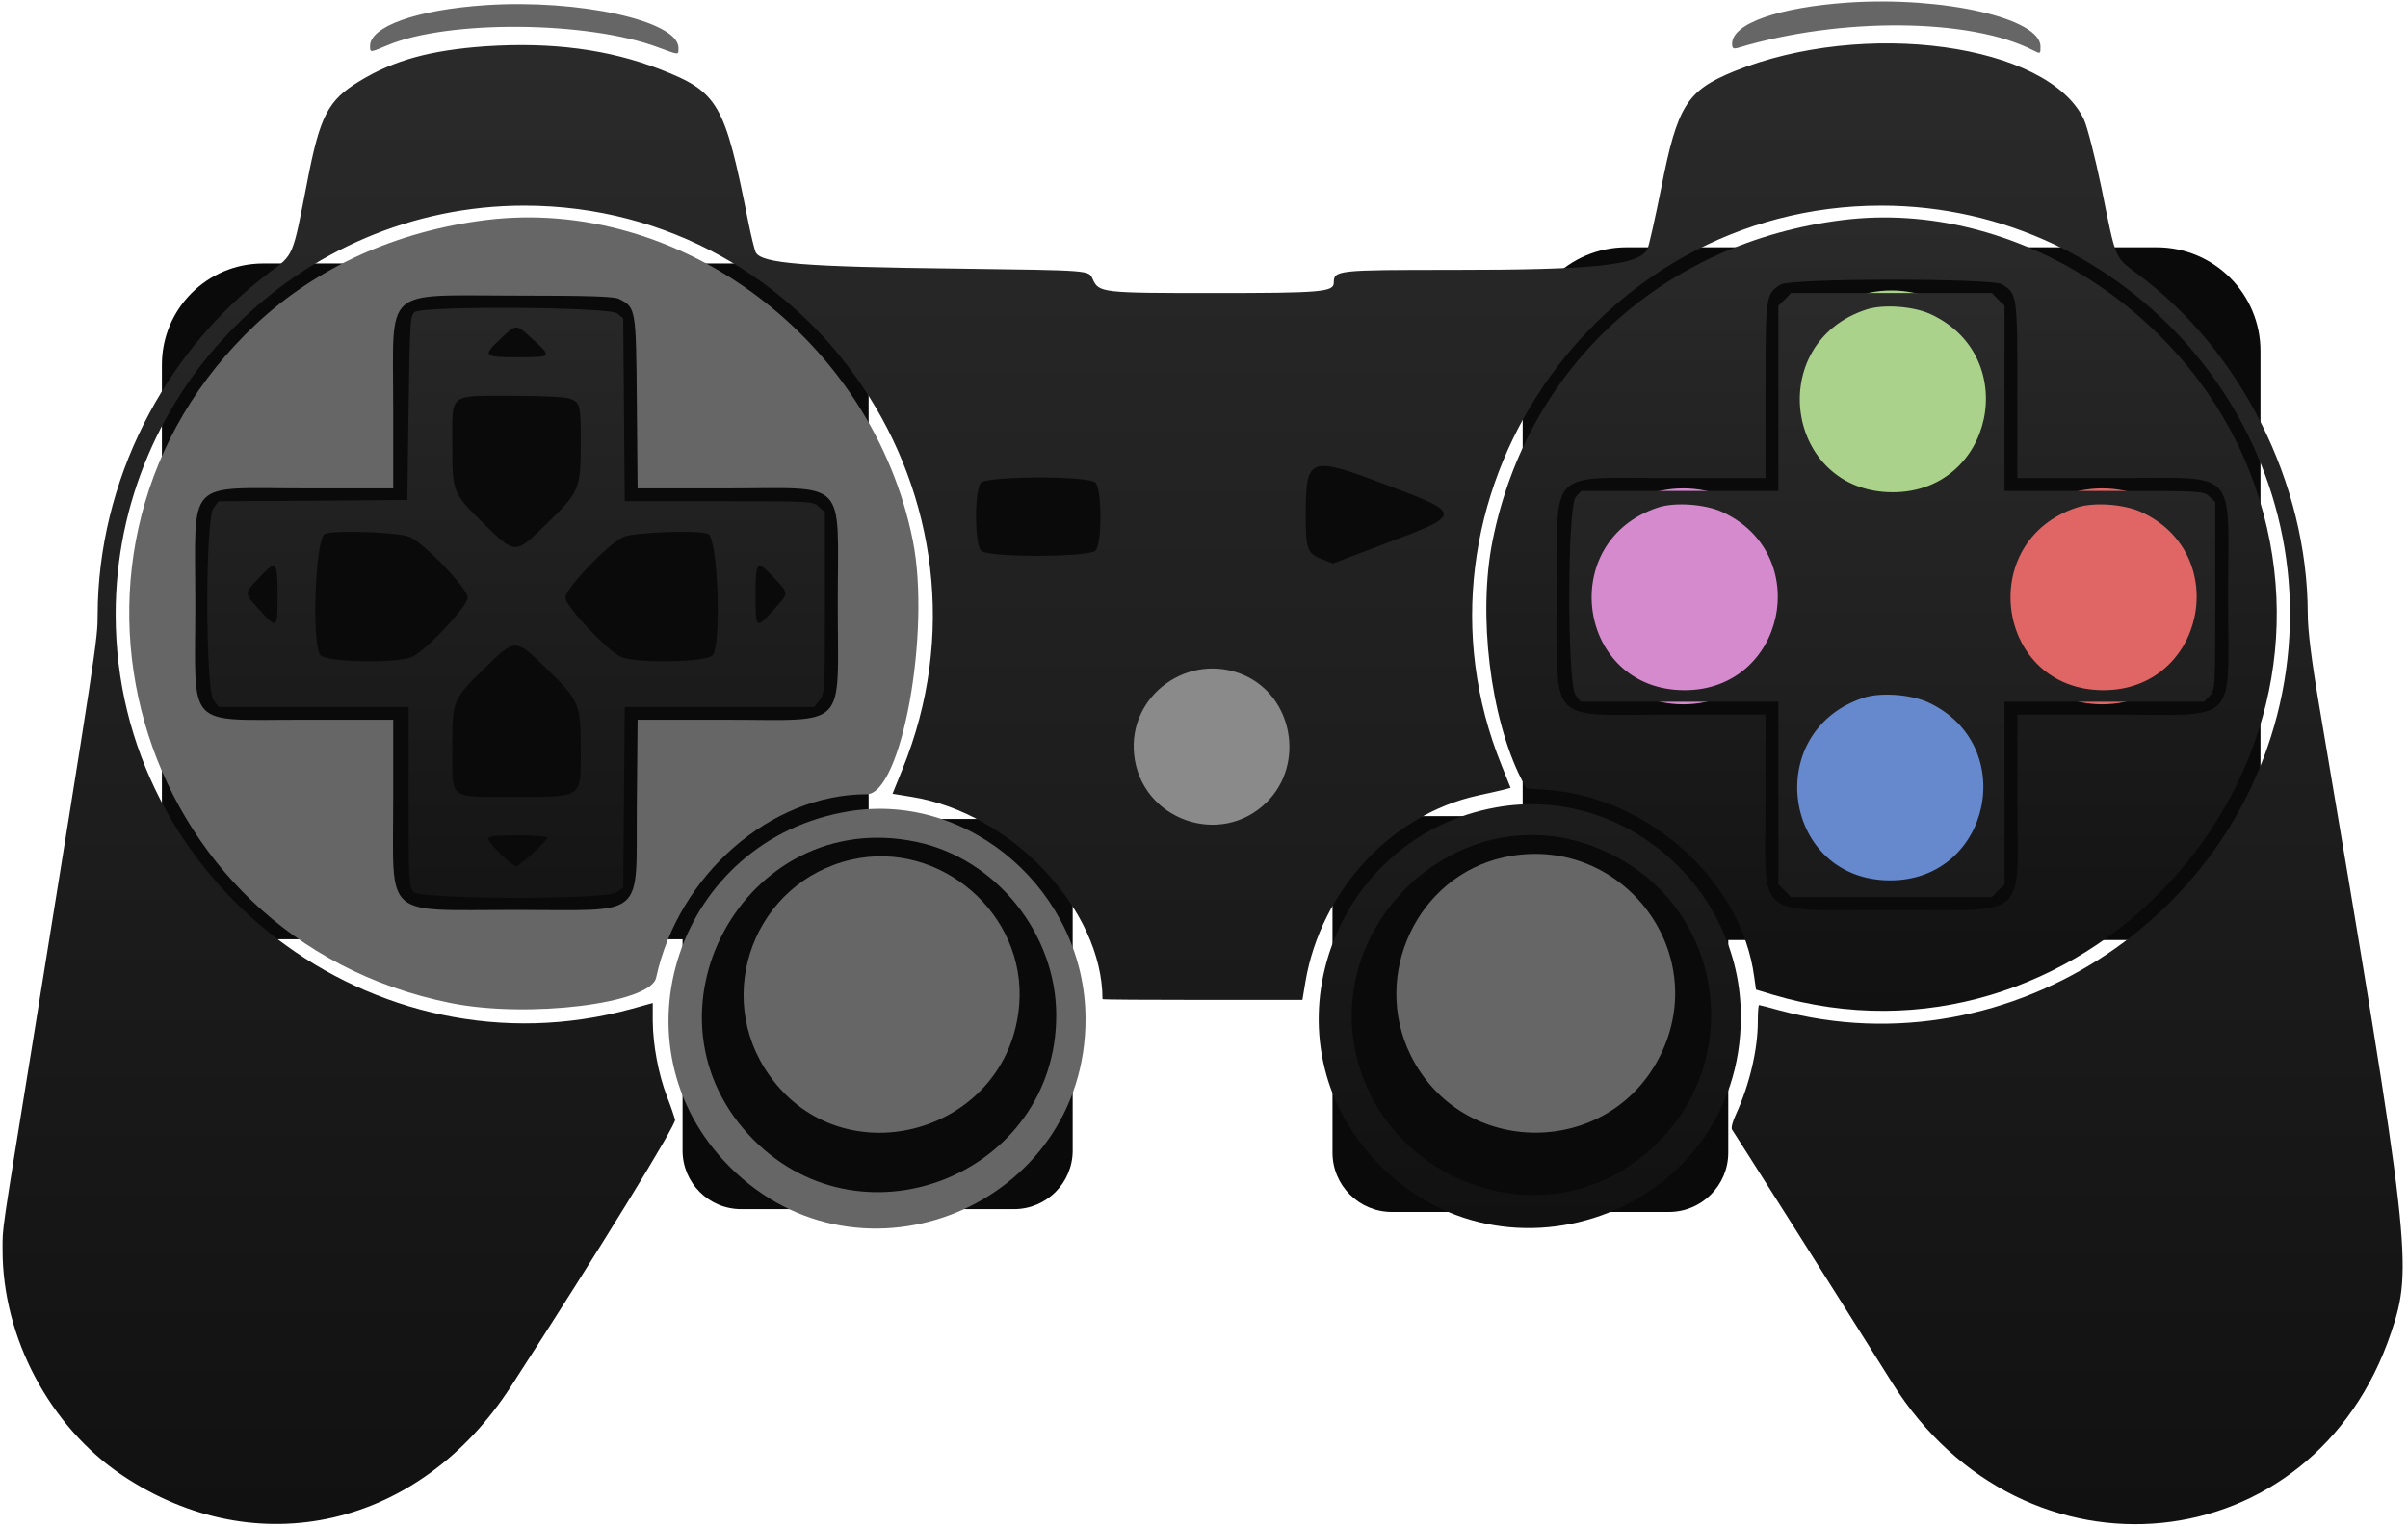
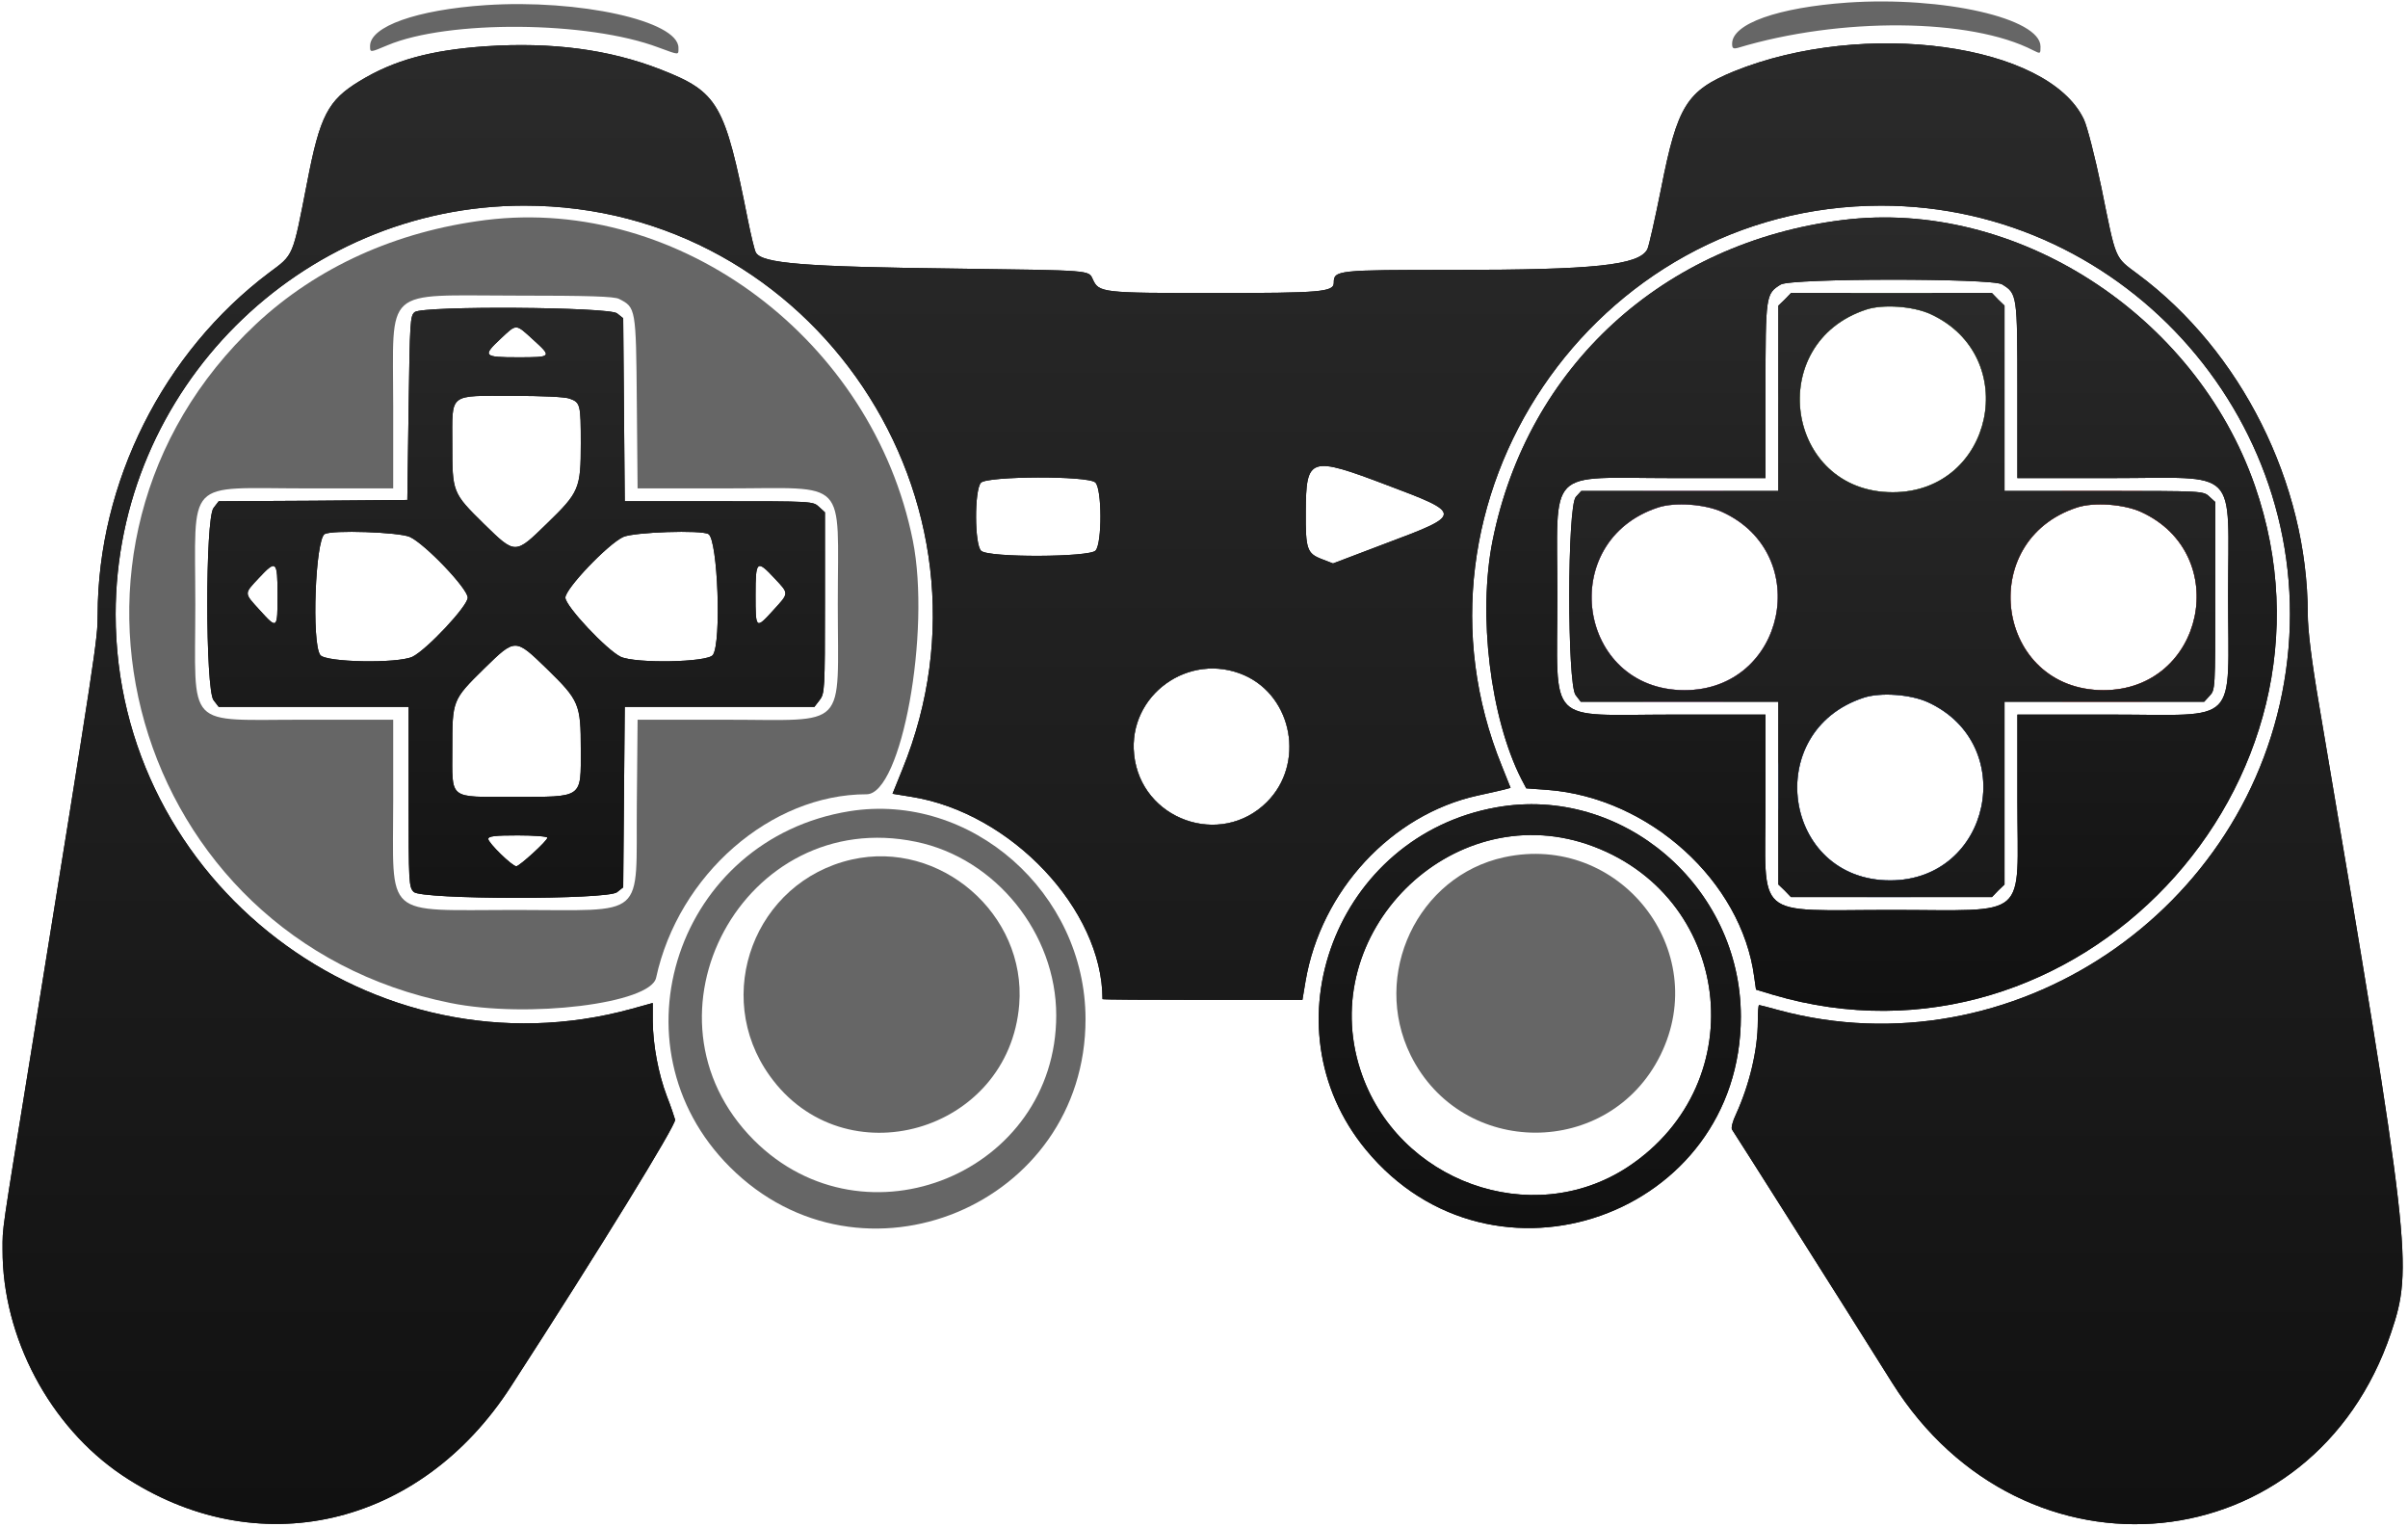
<svg xmlns="http://www.w3.org/2000/svg" width="1249.333" height="792" viewBox="0 0 937 594">
  <defs>
-     <linearGradient id="a" x1="0" x2="0" y1="0" y2="1">
+     <linearGradient id="b" x1="0" x2="0" y1="0" y2="1">
      <stop offset="0%" stop-color="#2a2a2a" />
      <stop offset="100%" stop-color="#111" />
    </linearGradient>
+     <clipPath id="a">
+       <path d="M189 18c-21.4 1.5-35.7 5.4-49 13.5C127.6 39 124.5 45 119.5 71c-5.7 29.2-5.1 27.9-14.8 35.1-41.2 31-66.6 81.6-66.7 133 0 9.7-.4 12.2-26 170.9C.4 481.6 1 477.2 1 486.1c-.1 34.2 18.4 68.9 46.5 87.8 52.3 35 115.8 20.5 151.3-34.5 34.9-53.9 64.3-101.8 63.9-103.8-.3-1.1-1.7-5.3-3.2-9.1-3.3-8.7-5.4-19.8-5.5-29.2v-7.1l-8.3 2.3C145.5 420 45 343.3 45 239c0-87.4 71.6-159 159-159 112.6 0 189.7 115 147.1 219.4l-3.8 9.4 7.4 1.2c38.8 6.2 74.3 43.9 74.3 78.7 0 .2 17.5.3 38.9.3h38.9l1.2-7.2c6-35.3 33.4-64.9 67-72.3 4.1-.9 8.7-1.9 10.2-2.3l2.6-.7-3.4-8.5C542.4 194.8 620.1 80 732 80c96.1 0 171 86.1 157.5 181-13.3 93.7-106.9 156.3-197.3 132-4-1.1-7.4-2-7.7-2s-.5 2.9-.5 6.4c0 10.9-3.2 24.5-8.5 36.1-1.3 2.7-2 5.4-1.5 6 .6.8 42.7 67.2 62.3 98.5 51.2 81.5 163.9 70.2 194.1-19.5 8.6-25.5 7.8-32.9-27.9-243.7-3.1-18.2-4.5-29.7-4.5-36-.1-50.8-25.9-102.3-66.2-132.2-9.1-6.8-8.3-5-14.1-33.6-2.5-12-5.5-23.7-6.8-26.5C797 17 725.3 7.2 674.6 27.8c-18.2 7.5-21.9 13.3-28.2 45.4-2.4 11.9-4.8 22.7-5.4 23.8-3.3 6.2-20.6 8-75.7 8-45 0-46.3.1-46.3 5 0 3.6-5 4-46.5 4-43.9 0-44.9-.1-47.3-5.4-1.6-3.5-.2-3.4-52.7-4.1-59.7-.7-76.1-2-78.4-6.3-.5-.9-1.9-6.7-3.1-12.7-9-45.3-11.5-49.7-34-58.5-20-7.8-42.3-10.7-68-9m350.9 170.8c29.3 11 29.3 11.4-.4 22.5l-20.8 7.9-4.4-1.7c-5.7-2.2-6.3-3.9-6.2-18.3.1-21.5 1.5-21.9 31.8-10.4m-113.7-1.1c2.6 2.3 2.7 23.6.1 26.5-2.4 2.6-41.6 2.8-44.5.1-2.6-2.3-2.7-23.6-.1-26.5 2.4-2.6 41.6-2.8 44.5-.1m58 75c18.9 8.4 23.6 34.5 8.8 49.3-18 18-49.1 6.9-51.7-18.5-2.4-23.1 21.4-40.2 42.9-30.8" />
+       <path d="M161.4 121.4c-1.8 1.4-1.9 3.3-2.4 37.3l-.5 35.8-36.7.3-36.7.2-2 2.6c-3.3 4.1-3.2 70.7 0 74.8l2 2.6H159v35c0 33.7.1 35.1 2 37 3 3 75.4 3.1 79.1.1l2.4-1.9.3-35.1.3-35.1h73.8l2-2.6c2-2.6 2.1-3.8 2.1-37.9v-35.2l-2.3-2.1c-2.3-2.2-2.7-2.2-39-2.2h-36.6l-.3-35.6-.3-35.6-2.4-1.9c-3.1-2.5-75.2-3-78.7-.5m46 10.7c7.5 6.8 7.4 6.9-5.9 6.9-13.5 0-13.9-.5-6.5-7.4 6.1-5.7 5.6-5.7 12.4.5m14.3 23c4.1 1.5 4.3 2.2 4.3 17.4 0 17.6-.6 19-13.2 31.2-12.4 12.1-12.2 12.1-24.4.2-12.4-12.2-12.4-12.3-12.4-31.2 0-20.1-1.8-18.7 23.7-18.7 11.1 0 20.3.4 22 1.1m-62.2 53.8c6 2.8 22.5 20.1 22.5 23.6 0 3.3-16 20.3-21.5 23-5.8 2.7-33.9 2.2-35.9-.7-3.4-4.9-1.9-44.7 1.7-47 2.7-1.7 29-.8 33.2 1.1m116.2-1.1c3.6 2.3 5.1 42.1 1.7 47-2 2.9-30.1 3.4-35.9.7-5.5-2.7-21.5-19.7-21.5-23 0-3.5 16.5-20.8 22.5-23.6 4.2-1.9 30.5-2.8 33.2-1.1M108 231.5c0 13.3-.1 13.4-6.9 5.9-6.2-6.8-6.2-6.3-.5-12.4 6.9-7.4 7.4-7 7.4 6.5m193.4-6.5c5.7 6.1 5.7 5.6-.5 12.4-6.8 7.5-6.9 7.4-6.9-5.9 0-13.5.5-13.9 7.4-6.5m-88.6 35.2c12.6 12.3 13.2 13.7 13.2 31.3 0 19.3 1.2 18.5-26.3 18.5-25.5 0-23.7 1.4-23.7-18.7 0-18.9 0-19 12.4-31.2 12.2-11.9 12-11.9 24.4.1m.2 65.7c0 1.2-10.9 11.1-12.1 11.1-1.6 0-10.9-9.1-10.9-10.6 0-1.1 2.5-1.4 11.5-1.4 6.3 0 11.5.4 11.5.9M717 85.6c-69.9 8.7-122.6 57-136.2 124.7-5.8 28.8-.9 69 11.2 92.8l1.9 3.6 8.3.6c39.5 3 75.5 35.5 80.4 72.8l.7 4.9 6.6 2c117.7 34.8 228-81.7 187.5-198.1C854.2 122.3 784.3 77.2 717 85.6m62 25c5.9 3.6 6 4 6 41.3V186h36.5c50.5 0 45.5-5 45.5 46s5 46-45.5 46H785v33.6c0 46.9 5.3 42.4-49 42.4s-49 4.5-49-42.4V278h-36c-49.9 0-45 5-45-46s-4.9-46 45-46h36v-34.1c0-37.2.1-37.6 5.9-41.2 4-2.5 81.9-2.5 86.1-.1" />
+       <path d="m694.5 116.5-2.5 2.4V191h-76.7l-2.1 2.3c-3.4 3.6-3.4 72.8-.1 77.1l2 2.6H692v71.1l2.5 2.4 2.4 2.5h78.2l2.4-2.5 2.5-2.4V273h77.7l2.1-2.3c2.2-2.3 2.2-2.7 2.2-38.8v-36.6l-2.3-2.1c-2.3-2.2-2.7-2.2-41-2.2H780v-72.1l-2.5-2.4-2.4-2.5h-78.2zm56.7 5.7c35.7 16.4 24.5 69.3-14.7 69.3-41.8 0-50.2-58.1-10.2-71.1 6.5-2.1 18.1-1.3 24.9 1.8m-81 77c35.7 16.4 24.5 69.3-14.7 69.3-41.8 0-50.2-58.1-10.2-71.1 6.5-2.1 18.1-1.3 24.9 1.8m163 0c35.7 16.4 24.5 69.3-14.7 69.3-41.8 0-50.2-58.1-10.2-71.1 6.5-2.1 18.1-1.3 24.9 1.8m-83 74c35.7 16.4 24.5 69.3-14.7 69.3-41.8 0-50.2-58.1-10.2-71.1 6.5-2.1 18.1-1.3 24.9 1.8m-168 40.9c-62.2 11.1-90.4 85.1-50.7 133.2 49.4 59.9 145.9 25.6 145.9-51.8 0-50.7-46.2-90.2-95.2-81.4m35.3 14.3c56.4 19.1 65.7 92.7 15.9 125.6-37.4 24.6-89.8 5.7-104-37.6-17.5-53.4 35-105.8 88.1-88" />
+     </clipPath>
  </defs>
-   <rect width="287.1" height="269.5" x="592.5" y="96.2" fill="#0a0a0a" rx="40.4" />
-   <rect width="275" height="262.9" x="63" y="102.5" fill="#0a0a0a" rx="39.4" />
-   <circle cx="736" cy="155" r="42" fill="#0a0a0a" />
-   <rect width="25.3" height="13.2" x="188.3" y="125.9" fill="#0a0a0a" rx="2" />
-   <circle cx="200.5" cy="183" r="33.9" fill="#0a0a0a" />
-   <rect width="59.4" height="41.8" x="504.8" y="178.6" fill="#0a0a0a" rx="6.3" />
-   <circle cx="403.5" cy="200.5" r="27.6" fill="#0a0a0a" />
-   <circle cx="655" cy="232" r="42" fill="#0a0a0a" />
-   <circle cx="818" cy="232" r="42" fill="#0a0a0a" />
-   <circle cx="152" cy="231.5" r="33.9" fill="#0a0a0a" />
-   <circle cx="249" cy="231.5" r="33.9" fill="#0a0a0a" />
-   <rect width="13.2" height="25.3" x="94.9" y="218.3" fill="#0a0a0a" rx="2" />
-   <rect width="13.2" height="25.3" x="292.9" y="218.3" fill="#0a0a0a" rx="2" />
-   <circle cx="200.5" cy="280" r="33.9" fill="#0a0a0a" />
-   <circle cx="471" cy="290" r="35.1" fill="#0a0a0a" />
-   <circle cx="735" cy="306" r="42" fill="#0a0a0a" />
-   <rect width="25.3" height="13.2" x="188.3" y="323.9" fill="#0a0a0a" rx="2" />
-   <rect width="154" height="154" x="518.5" y="317.5" fill="#0a0a0a" rx="23.1" />
-   <rect width="151.8" height="151.8" x="265.6" y="318.6" fill="#0a0a0a" rx="22.8" />
-   <circle cx="736" cy="155" r="42" fill="#aad28b" />
-   <circle cx="655" cy="232" r="42" fill="#d68ace" />
-   <circle cx="818" cy="232" r="42" fill="#e06666" />
-   <circle cx="735" cy="306" r="42" fill="#68c" />
-   <circle cx="471" cy="290" r="35.1" fill="#8a8a8a" />
-   <path fill="url(#a)" d="M189 18c-21.4 1.5-35.7 5.4-49 13.5C127.6 39 124.5 45 119.5 71c-5.7 29.2-5.1 27.9-14.8 35.1-41.2 31-66.6 81.6-66.7 133 0 9.7-.4 12.2-26 170.9C.4 481.6 1 477.2 1 486.1c-.1 34.2 18.4 68.9 46.5 87.8 52.3 35 115.8 20.5 151.3-34.5 34.9-53.9 64.3-101.8 63.9-103.8-.3-1.1-1.7-5.3-3.2-9.1-3.3-8.7-5.4-19.8-5.5-29.2v-7.1l-8.3 2.3C145.5 420 45 343.3 45 239c0-87.4 71.6-159 159-159 112.6 0 189.7 115 147.1 219.4l-3.8 9.4 7.4 1.2c38.8 6.2 74.3 43.9 74.3 78.7 0 .2 17.5.3 38.9.3h38.9l1.2-7.2c6-35.3 33.4-64.9 67-72.3 4.1-.9 8.7-1.9 10.2-2.3l2.6-.7-3.4-8.5C542.4 194.8 620.1 80 732 80c96.1 0 171 86.1 157.5 181-13.3 93.7-106.9 156.3-197.3 132-4-1.1-7.4-2-7.7-2s-.5 2.9-.5 6.4c0 10.9-3.2 24.5-8.5 36.1-1.3 2.7-2 5.4-1.5 6 .6.8 42.7 67.2 62.3 98.5 51.2 81.5 163.9 70.2 194.1-19.5 8.6-25.5 7.8-32.9-27.9-243.7-3.1-18.2-4.5-29.7-4.5-36-.1-50.8-25.9-102.3-66.2-132.2-9.1-6.8-8.3-5-14.1-33.6-2.5-12-5.5-23.7-6.8-26.5C797 17 725.3 7.2 674.6 27.8c-18.2 7.5-21.9 13.3-28.2 45.4-2.4 11.9-4.8 22.7-5.4 23.8-3.3 6.2-20.6 8-75.7 8-45 0-46.3.1-46.3 5 0 3.6-5 4-46.5 4-43.9 0-44.9-.1-47.3-5.4-1.6-3.5-.2-3.4-52.7-4.1-59.7-.7-76.1-2-78.4-6.3-.5-.9-1.9-6.7-3.1-12.7-9-45.3-11.5-49.7-34-58.5-20-7.8-42.3-10.7-68-9m350.9 170.8c29.3 11 29.3 11.4-.4 22.5l-20.8 7.9-4.4-1.7c-5.7-2.2-6.3-3.9-6.2-18.3.1-21.5 1.5-21.9 31.8-10.4m-113.7-1.1c2.6 2.3 2.7 23.6.1 26.5-2.4 2.6-41.6 2.8-44.5.1-2.6-2.3-2.7-23.6-.1-26.5 2.4-2.6 41.6-2.8 44.5-.1m58 75c18.9 8.4 23.6 34.5 8.8 49.3-18 18-49.1 6.9-51.7-18.5-2.4-23.1 21.4-40.2 42.9-30.8" />
-   <path fill="url(#a)" d="M161.4 121.4c-1.8 1.4-1.9 3.3-2.4 37.3l-.5 35.8-36.7.3-36.7.2-2 2.6c-3.3 4.1-3.2 70.7 0 74.8l2 2.6H159v35c0 33.7.1 35.1 2 37 3 3 75.4 3.1 79.1.1l2.4-1.9.3-35.1.3-35.1h73.8l2-2.6c2-2.6 2.1-3.8 2.1-37.9v-35.2l-2.3-2.1c-2.3-2.2-2.7-2.2-39-2.2h-36.6l-.3-35.6-.3-35.6-2.4-1.9c-3.1-2.5-75.2-3-78.7-.5m46 10.7c7.5 6.8 7.4 6.9-5.9 6.9-13.5 0-13.9-.5-6.5-7.4 6.1-5.7 5.6-5.7 12.4.5m14.3 23c4.1 1.5 4.3 2.2 4.3 17.4 0 17.6-.6 19-13.2 31.2-12.4 12.1-12.2 12.1-24.4.2-12.4-12.2-12.4-12.3-12.4-31.2 0-20.1-1.8-18.7 23.7-18.7 11.1 0 20.3.4 22 1.1m-62.2 53.8c6 2.8 22.5 20.1 22.5 23.6 0 3.3-16 20.3-21.5 23-5.8 2.7-33.9 2.2-35.9-.7-3.4-4.9-1.9-44.7 1.7-47 2.7-1.7 29-.8 33.2 1.1m116.2-1.1c3.6 2.3 5.1 42.1 1.7 47-2 2.9-30.1 3.4-35.9.7-5.5-2.7-21.5-19.7-21.5-23 0-3.5 16.5-20.8 22.5-23.6 4.2-1.9 30.5-2.8 33.2-1.1M108 231.5c0 13.3-.1 13.4-6.9 5.9-6.2-6.8-6.2-6.3-.5-12.4 6.9-7.4 7.4-7 7.4 6.5m193.4-6.5c5.7 6.1 5.7 5.6-.5 12.4-6.8 7.5-6.9 7.4-6.9-5.9 0-13.5.5-13.9 7.4-6.5m-88.6 35.2c12.6 12.3 13.2 13.7 13.2 31.3 0 19.3 1.2 18.5-26.3 18.5-25.5 0-23.7 1.4-23.7-18.7 0-18.9 0-19 12.4-31.2 12.2-11.9 12-11.9 24.4.1m.2 65.7c0 1.2-10.9 11.1-12.1 11.1-1.6 0-10.9-9.1-10.9-10.6 0-1.1 2.5-1.4 11.5-1.4 6.3 0 11.5.4 11.5.9M717 85.6c-69.9 8.7-122.6 57-136.2 124.7-5.8 28.8-.9 69 11.2 92.8l1.9 3.6 8.3.6c39.5 3 75.5 35.5 80.4 72.8l.7 4.9 6.6 2c117.7 34.8 228-81.7 187.5-198.1C854.2 122.3 784.3 77.2 717 85.6m62 25c5.9 3.6 6 4 6 41.3V186h36.5c50.5 0 45.5-5 45.5 46s5 46-45.5 46H785v33.6c0 46.9 5.3 42.4-49 42.4s-49 4.5-49-42.4V278h-36c-49.9 0-45 5-45-46s-4.9-46 45-46h36v-34.1c0-37.2.1-37.6 5.9-41.2 4-2.5 81.9-2.5 86.1-.1" />
-   <path fill="url(#a)" d="m694.5 116.5-2.5 2.4V191h-76.7l-2.1 2.3c-3.4 3.6-3.4 72.8-.1 77.1l2 2.6H692v71.1l2.5 2.4 2.4 2.5h78.2l2.4-2.5 2.5-2.4V273h77.7l2.1-2.3c2.2-2.3 2.2-2.7 2.2-38.8v-36.6l-2.3-2.1c-2.3-2.2-2.7-2.2-41-2.2H780v-72.1l-2.5-2.4-2.4-2.5h-78.2zm56.7 5.7c35.7 16.4 24.5 69.3-14.7 69.3-41.8 0-50.2-58.1-10.2-71.1 6.5-2.1 18.1-1.3 24.9 1.8m-81 77c35.7 16.4 24.5 69.3-14.7 69.3-41.8 0-50.2-58.1-10.2-71.1 6.5-2.1 18.1-1.3 24.9 1.8m163 0c35.7 16.4 24.5 69.3-14.7 69.3-41.8 0-50.2-58.1-10.2-71.1 6.5-2.1 18.1-1.3 24.9 1.8m-83 74c35.7 16.4 24.5 69.3-14.7 69.3-41.8 0-50.2-58.1-10.2-71.1 6.5-2.1 18.1-1.3 24.9 1.8m-168 40.9c-62.2 11.1-90.4 85.1-50.7 133.2 49.4 59.9 145.9 25.6 145.9-51.8 0-50.7-46.2-90.2-95.2-81.4m35.3 14.3c56.4 19.1 65.7 92.7 15.9 125.6-37.4 24.6-89.8 5.7-104-37.6-17.5-53.4 35-105.8 88.1-88" />
+   <path fill="#0a0a0a" d="M189 18c-21.4 1.5-35.7 5.4-49 13.5C127.6 39 124.5 45 119.5 71c-5.7 29.2-5.1 27.9-14.8 35.1-41.2 31-66.6 81.6-66.7 133 0 9.7-.4 12.2-26 170.9C.4 481.6 1 477.2 1 486.1c-.1 34.2 18.4 68.9 46.5 87.8 52.3 35 115.8 20.5 151.3-34.5 34.9-53.9 64.3-101.8 63.9-103.8-.3-1.1-1.7-5.3-3.2-9.1-3.3-8.7-5.4-19.8-5.5-29.2v-7.1l-8.3 2.3C145.5 420 45 343.3 45 239c0-87.4 71.6-159 159-159 112.6 0 189.7 115 147.1 219.4l-3.8 9.4 7.4 1.2c38.8 6.2 74.3 43.9 74.3 78.7 0 .2 17.5.3 38.9.3h38.9l1.2-7.2c6-35.3 33.4-64.9 67-72.3 4.1-.9 8.7-1.9 10.2-2.3l2.6-.7-3.4-8.5C542.4 194.8 620.1 80 732 80c96.1 0 171 86.1 157.5 181-13.3 93.7-106.9 156.3-197.3 132-4-1.1-7.4-2-7.7-2s-.5 2.9-.5 6.4c0 10.9-3.2 24.5-8.5 36.1-1.3 2.7-2 5.4-1.5 6 .6.8 42.7 67.2 62.3 98.5 51.2 81.5 163.9 70.2 194.1-19.5 8.6-25.5 7.8-32.9-27.9-243.7-3.1-18.2-4.5-29.7-4.5-36-.1-50.8-25.9-102.3-66.2-132.2-9.1-6.8-8.3-5-14.1-33.6-2.5-12-5.5-23.7-6.8-26.5C797 17 725.3 7.2 674.6 27.8c-18.2 7.5-21.9 13.3-28.2 45.4-2.4 11.9-4.8 22.7-5.4 23.8-3.3 6.2-20.6 8-75.7 8-45 0-46.3.1-46.3 5 0 3.6-5 4-46.5 4-43.9 0-44.9-.1-47.3-5.4-1.6-3.5-.2-3.4-52.7-4.1-59.7-.7-76.1-2-78.4-6.3-.5-.9-1.9-6.7-3.1-12.7-9-45.3-11.5-49.7-34-58.5-20-7.8-42.3-10.7-68-9m350.9 170.8c29.3 11 29.3 11.4-.4 22.5l-20.8 7.9-4.4-1.7c-5.7-2.2-6.3-3.9-6.2-18.3.1-21.5 1.5-21.9 31.8-10.4m-113.7-1.1c2.6 2.3 2.7 23.6.1 26.5-2.4 2.6-41.6 2.8-44.5.1-2.6-2.3-2.7-23.6-.1-26.5 2.4-2.6 41.6-2.8 44.5-.1m58 75c18.9 8.4 23.6 34.5 8.8 49.3-18 18-49.1 6.9-51.7-18.5-2.4-23.1 21.4-40.2 42.9-30.8" />
+   <path fill="#0a0a0a" d="M161.4 121.4c-1.8 1.4-1.9 3.3-2.4 37.3l-.5 35.8-36.7.3-36.7.2-2 2.6c-3.3 4.1-3.2 70.7 0 74.8l2 2.6H159v35c0 33.7.1 35.1 2 37 3 3 75.4 3.1 79.1.1l2.4-1.9.3-35.1.3-35.1h73.8l2-2.6c2-2.6 2.1-3.8 2.1-37.9v-35.2l-2.3-2.1c-2.3-2.2-2.7-2.2-39-2.2h-36.6l-.3-35.6-.3-35.6-2.4-1.9c-3.1-2.5-75.2-3-78.7-.5m46 10.7c7.5 6.8 7.4 6.9-5.9 6.9-13.5 0-13.9-.5-6.5-7.4 6.1-5.7 5.6-5.7 12.4.5m14.3 23c4.1 1.5 4.3 2.2 4.3 17.4 0 17.6-.6 19-13.2 31.2-12.4 12.1-12.2 12.1-24.4.2-12.4-12.2-12.4-12.3-12.4-31.2 0-20.1-1.8-18.7 23.7-18.7 11.1 0 20.3.4 22 1.1m-62.2 53.8c6 2.8 22.5 20.1 22.5 23.6 0 3.3-16 20.3-21.5 23-5.8 2.7-33.9 2.2-35.9-.7-3.4-4.9-1.9-44.7 1.7-47 2.7-1.7 29-.8 33.2 1.1m116.2-1.1c3.6 2.3 5.1 42.1 1.7 47-2 2.9-30.1 3.4-35.9.7-5.5-2.7-21.5-19.7-21.5-23 0-3.5 16.5-20.8 22.5-23.6 4.2-1.9 30.5-2.8 33.2-1.1M108 231.5c0 13.3-.1 13.4-6.9 5.9-6.2-6.8-6.2-6.3-.5-12.4 6.9-7.4 7.4-7 7.4 6.5m193.4-6.5c5.7 6.1 5.7 5.6-.5 12.4-6.8 7.5-6.9 7.4-6.9-5.9 0-13.5.5-13.9 7.4-6.5m-88.6 35.2c12.6 12.3 13.2 13.7 13.2 31.3 0 19.3 1.2 18.5-26.3 18.5-25.5 0-23.7 1.4-23.7-18.7 0-18.9 0-19 12.4-31.2 12.2-11.9 12-11.9 24.4.1m.2 65.7c0 1.2-10.9 11.1-12.1 11.1-1.6 0-10.9-9.1-10.9-10.6 0-1.1 2.5-1.4 11.5-1.4 6.3 0 11.5.4 11.5.9M717 85.6c-69.9 8.7-122.6 57-136.2 124.7-5.8 28.8-.9 69 11.2 92.8l1.9 3.6 8.3.6c39.5 3 75.5 35.5 80.4 72.8l.7 4.9 6.6 2c117.7 34.8 228-81.7 187.5-198.1C854.2 122.3 784.3 77.2 717 85.6m62 25c5.9 3.6 6 4 6 41.3V186h36.5c50.5 0 45.5-5 45.5 46s5 46-45.5 46H785v33.6c0 46.9 5.3 42.4-49 42.4s-49 4.5-49-42.4V278h-36c-49.9 0-45 5-45-46s-4.9-46 45-46h36v-34.1c0-37.2.1-37.6 5.9-41.2 4-2.5 81.9-2.5 86.1-.1" />
+   <path fill="#0a0a0a" d="m694.5 116.5-2.5 2.4V191h-76.7l-2.1 2.3c-3.4 3.6-3.4 72.8-.1 77.1l2 2.6H692v71.1l2.5 2.4 2.4 2.5h78.2l2.4-2.5 2.5-2.4V273h77.7l2.1-2.3c2.2-2.3 2.2-2.7 2.2-38.8v-36.6l-2.3-2.1c-2.3-2.2-2.7-2.2-41-2.2H780v-72.1l-2.5-2.4-2.4-2.5h-78.2zm56.7 5.7c35.7 16.4 24.5 69.3-14.7 69.3-41.8 0-50.2-58.1-10.2-71.1 6.5-2.1 18.1-1.3 24.9 1.8m-81 77c35.7 16.4 24.5 69.3-14.7 69.3-41.8 0-50.2-58.1-10.2-71.1 6.5-2.1 18.1-1.3 24.9 1.8m163 0c35.7 16.4 24.5 69.3-14.7 69.3-41.8 0-50.2-58.1-10.2-71.1 6.5-2.1 18.1-1.3 24.9 1.8m-83 74c35.7 16.4 24.5 69.3-14.7 69.3-41.8 0-50.2-58.1-10.2-71.1 6.5-2.1 18.1-1.3 24.9 1.8m-168 40.9c-62.2 11.1-90.4 85.1-50.7 133.2 49.4 59.9 145.9 25.6 145.9-51.8 0-50.7-46.2-90.2-95.2-81.4m35.3 14.3c56.4 19.1 65.7 92.7 15.9 125.6-37.4 24.6-89.8 5.7-104-37.6-17.5-53.4 35-105.8 88.1-88" />
+   <g clip-path="url(#a)">
+     <circle cx="736" cy="155" r="43.8" fill="#aad28b" />
+     <circle cx="655" cy="232" r="43.8" fill="#d68ace" />
+     <circle cx="818" cy="232" r="43.8" fill="#e06666" />
+     <circle cx="735" cy="306" r="43.8" fill="#68c" />
+     <circle cx="471" cy="290" r="36.6" fill="#8a8a8a" />
+   </g>
+   <path fill="url(#b)" d="M189 18c-21.4 1.5-35.7 5.4-49 13.5C127.6 39 124.5 45 119.5 71c-5.7 29.2-5.1 27.9-14.8 35.1-41.2 31-66.6 81.6-66.7 133 0 9.7-.4 12.2-26 170.9C.4 481.6 1 477.2 1 486.1c-.1 34.2 18.4 68.9 46.5 87.8 52.3 35 115.8 20.5 151.3-34.5 34.9-53.9 64.3-101.8 63.9-103.8-.3-1.1-1.7-5.3-3.2-9.1-3.3-8.7-5.4-19.8-5.5-29.2v-7.1l-8.3 2.3C145.5 420 45 343.3 45 239c0-87.4 71.6-159 159-159 112.6 0 189.7 115 147.1 219.4l-3.8 9.4 7.4 1.2c38.8 6.2 74.3 43.9 74.3 78.7 0 .2 17.5.3 38.9.3h38.9l1.2-7.2c6-35.3 33.4-64.9 67-72.3 4.1-.9 8.7-1.9 10.2-2.3l2.6-.7-3.4-8.5C542.4 194.8 620.1 80 732 80c96.1 0 171 86.1 157.5 181-13.3 93.7-106.9 156.3-197.3 132-4-1.1-7.4-2-7.7-2s-.5 2.9-.5 6.4c0 10.9-3.2 24.5-8.5 36.1-1.3 2.7-2 5.4-1.5 6 .6.8 42.7 67.2 62.3 98.5 51.2 81.5 163.9 70.2 194.1-19.5 8.6-25.5 7.8-32.9-27.9-243.7-3.1-18.2-4.5-29.7-4.5-36-.1-50.8-25.9-102.3-66.2-132.2-9.1-6.8-8.3-5-14.1-33.6-2.5-12-5.5-23.7-6.8-26.5C797 17 725.3 7.2 674.6 27.8c-18.2 7.5-21.9 13.3-28.2 45.4-2.4 11.9-4.8 22.7-5.4 23.8-3.3 6.2-20.6 8-75.7 8-45 0-46.3.1-46.3 5 0 3.6-5 4-46.5 4-43.9 0-44.9-.1-47.3-5.4-1.6-3.5-.2-3.4-52.7-4.1-59.7-.7-76.1-2-78.4-6.3-.5-.9-1.9-6.7-3.1-12.7-9-45.3-11.5-49.7-34-58.5-20-7.8-42.3-10.7-68-9m350.9 170.8c29.3 11 29.3 11.4-.4 22.5l-20.8 7.9-4.4-1.7c-5.7-2.2-6.3-3.9-6.2-18.3.1-21.5 1.5-21.9 31.8-10.4m-113.7-1.1c2.6 2.3 2.7 23.6.1 26.5-2.4 2.6-41.6 2.8-44.5.1-2.6-2.3-2.7-23.6-.1-26.5 2.4-2.6 41.6-2.8 44.5-.1m58 75c18.9 8.4 23.6 34.5 8.8 49.3-18 18-49.1 6.9-51.7-18.5-2.4-23.1 21.4-40.2 42.9-30.8" />
+   <path fill="url(#b)" d="M161.4 121.4c-1.8 1.4-1.9 3.3-2.4 37.3l-.5 35.8-36.7.3-36.7.2-2 2.6c-3.3 4.1-3.2 70.7 0 74.8l2 2.6H159v35c0 33.7.1 35.1 2 37 3 3 75.4 3.1 79.1.1l2.4-1.9.3-35.1.3-35.1h73.8l2-2.6c2-2.6 2.1-3.8 2.1-37.9v-35.2l-2.3-2.1c-2.3-2.2-2.7-2.2-39-2.2h-36.6l-.3-35.6-.3-35.6-2.4-1.9c-3.1-2.5-75.2-3-78.7-.5m46 10.7c7.5 6.8 7.4 6.9-5.9 6.9-13.5 0-13.9-.5-6.5-7.4 6.1-5.7 5.6-5.7 12.4.5m14.3 23c4.1 1.5 4.3 2.2 4.3 17.4 0 17.6-.6 19-13.2 31.2-12.4 12.1-12.2 12.1-24.4.2-12.4-12.2-12.4-12.3-12.4-31.2 0-20.1-1.8-18.7 23.7-18.7 11.1 0 20.3.4 22 1.1m-62.2 53.8c6 2.8 22.5 20.1 22.5 23.6 0 3.3-16 20.3-21.5 23-5.8 2.7-33.9 2.2-35.9-.7-3.4-4.9-1.9-44.7 1.7-47 2.7-1.7 29-.8 33.2 1.1m116.2-1.1c3.6 2.3 5.1 42.1 1.7 47-2 2.9-30.1 3.4-35.9.7-5.5-2.7-21.5-19.7-21.5-23 0-3.5 16.5-20.8 22.5-23.6 4.2-1.9 30.5-2.8 33.2-1.1M108 231.5c0 13.3-.1 13.4-6.9 5.9-6.2-6.8-6.2-6.3-.5-12.4 6.9-7.4 7.4-7 7.4 6.5m193.4-6.5c5.7 6.1 5.7 5.6-.5 12.4-6.8 7.5-6.9 7.4-6.9-5.9 0-13.5.5-13.9 7.4-6.5m-88.6 35.2c12.6 12.3 13.2 13.7 13.2 31.3 0 19.3 1.2 18.5-26.3 18.5-25.5 0-23.7 1.4-23.7-18.7 0-18.9 0-19 12.4-31.2 12.2-11.9 12-11.9 24.4.1m.2 65.7c0 1.2-10.9 11.1-12.1 11.1-1.6 0-10.9-9.1-10.9-10.6 0-1.1 2.5-1.4 11.5-1.4 6.3 0 11.5.4 11.5.9M717 85.6c-69.9 8.7-122.6 57-136.2 124.7-5.8 28.8-.9 69 11.2 92.8l1.9 3.6 8.3.6c39.5 3 75.5 35.5 80.4 72.8l.7 4.9 6.6 2c117.7 34.8 228-81.7 187.5-198.1C854.2 122.3 784.3 77.2 717 85.6m62 25c5.9 3.6 6 4 6 41.3V186h36.5c50.5 0 45.5-5 45.5 46s5 46-45.5 46H785v33.6c0 46.9 5.3 42.4-49 42.4s-49 4.5-49-42.4V278h-36c-49.9 0-45 5-45-46s-4.9-46 45-46h36v-34.1c0-37.2.1-37.6 5.9-41.2 4-2.5 81.9-2.5 86.1-.1" />
+   <path fill="url(#b)" d="m694.5 116.5-2.5 2.4V191h-76.7l-2.1 2.3c-3.4 3.6-3.4 72.8-.1 77.1l2 2.6H692v71.1l2.5 2.4 2.4 2.5h78.2l2.4-2.5 2.5-2.4V273h77.7l2.1-2.3c2.2-2.3 2.2-2.7 2.2-38.8v-36.6l-2.3-2.1c-2.3-2.2-2.7-2.2-41-2.2H780v-72.1l-2.5-2.4-2.4-2.5h-78.2zm56.7 5.7c35.7 16.4 24.5 69.3-14.7 69.3-41.8 0-50.2-58.1-10.2-71.1 6.5-2.1 18.1-1.3 24.9 1.8m-81 77c35.7 16.4 24.5 69.3-14.7 69.3-41.8 0-50.2-58.1-10.2-71.1 6.5-2.1 18.1-1.3 24.9 1.8m163 0c35.7 16.4 24.5 69.3-14.7 69.3-41.8 0-50.2-58.1-10.2-71.1 6.5-2.1 18.1-1.3 24.9 1.8m-83 74c35.7 16.4 24.5 69.3-14.7 69.3-41.8 0-50.2-58.1-10.2-71.1 6.5-2.1 18.1-1.3 24.9 1.8m-168 40.9c-62.2 11.1-90.4 85.1-50.7 133.2 49.4 59.9 145.9 25.6 145.9-51.8 0-50.7-46.2-90.2-95.2-81.4m35.3 14.3c56.4 19.1 65.7 92.7 15.9 125.6-37.4 24.6-89.8 5.7-104-37.6-17.5-53.4 35-105.8 88.1-88" />
  <path fill="#666" d="M719 1c-27.1 1.9-45 8.2-45 16 0 1.8.4 2.1 2.3 1.6 39.8-12 90.5-11.6 114.9 1C794 21 794 21 794 18.1c0-11-37.9-19.6-75-17.1M189 2c-26.9 1.8-45 8.3-45 15.9 0 2.6-.1 2.6 6.8-.3 23.5-9.9 78-9.5 105.5.9 8.2 3 7.7 3 7.7.1 0-10.5-38.8-19-75-16.6M189 85.6c-34.9 4.4-65.6 18.3-89.3 40.4-92.3 86.5-48.6 239.3 75.6 264.2 30.2 6.1 77.8.2 80-9.8 8.7-40.1 44.6-71.4 81.9-71.4 13.6 0 25.1-63.2 18-98.7C339.6 132.4 264.7 76.2 189 85.6m51.9 30.7c6.5 3.3 6.6 3.5 6.9 40.3l.3 33.4h34.5c48 0 43.4-4.7 43.4 45 0 49.6 4.5 45-43.4 45h-34.5l-.3 32.9c-.4 45.3 4.5 41.1-47.3 41.1-51.9 0-47.5 4-47.5-42.5V280h-34.2c-47.3-.1-42.8 4.6-42.8-44.8 0-49.9-4.5-45.2 43-45.2h34v-32c0-47.1-4.5-43 47.5-43 28.2 0 38.6.3 40.4 1.3" />
  <path fill="#666" d="M585.3 333.5c-33.7 7.3-51.8 45.7-36.4 77 19.9 40.2 77.3 40.2 97.2 0 20.2-40.9-16-86.7-60.8-77m-254.8-17.9c-66.9 10.8-93.8 91.1-46.5 138.4 51.2 51.2 138.4 14.9 138.4-57.5 0-49.2-44.6-88.5-91.9-80.9m26 11.9c30.9 6.4 54.5 35.6 54.5 67.5 0 61.1-74.3 91.8-117.6 48.6-48.2-48.3-3.8-130.1 63.1-116.1" />
  <path fill="#666" d="M331.4 334.4c-37.7 8.6-54.4 52.7-31.9 84.1 28.9 40.5 93.1 22.2 97.1-27.7 2.8-35.2-30.8-64.2-65.2-56.4" />
</svg>
